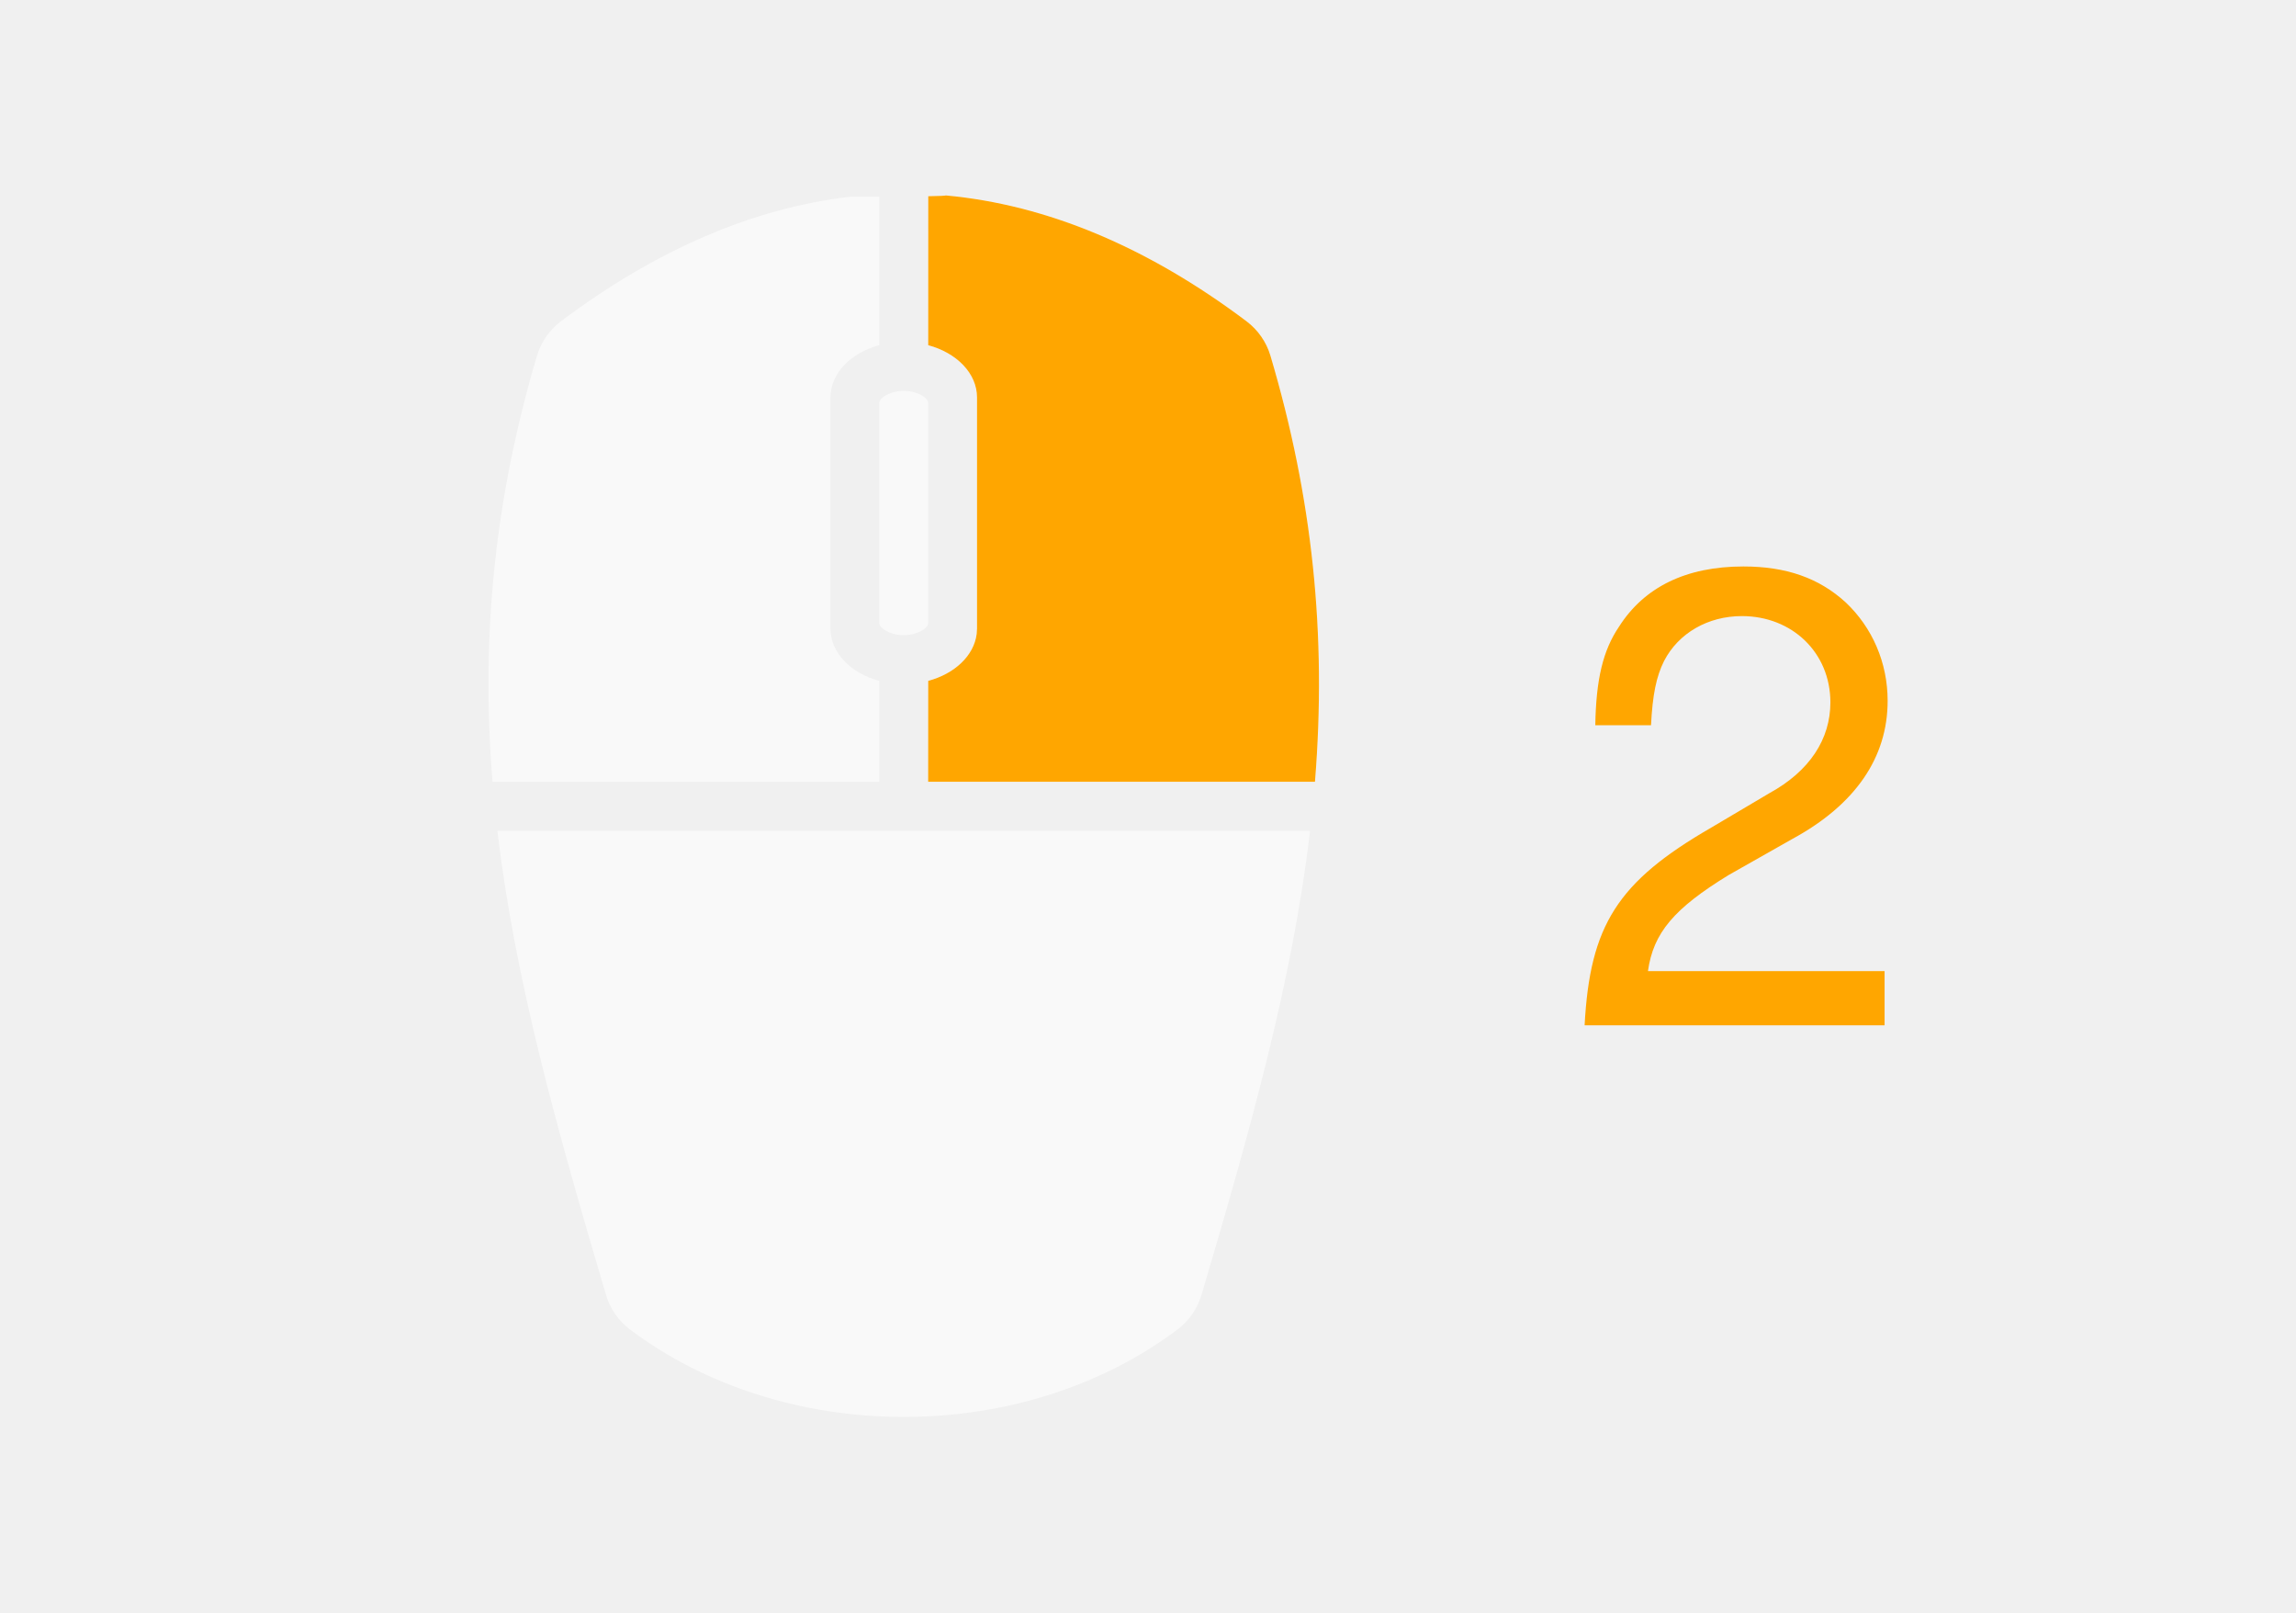
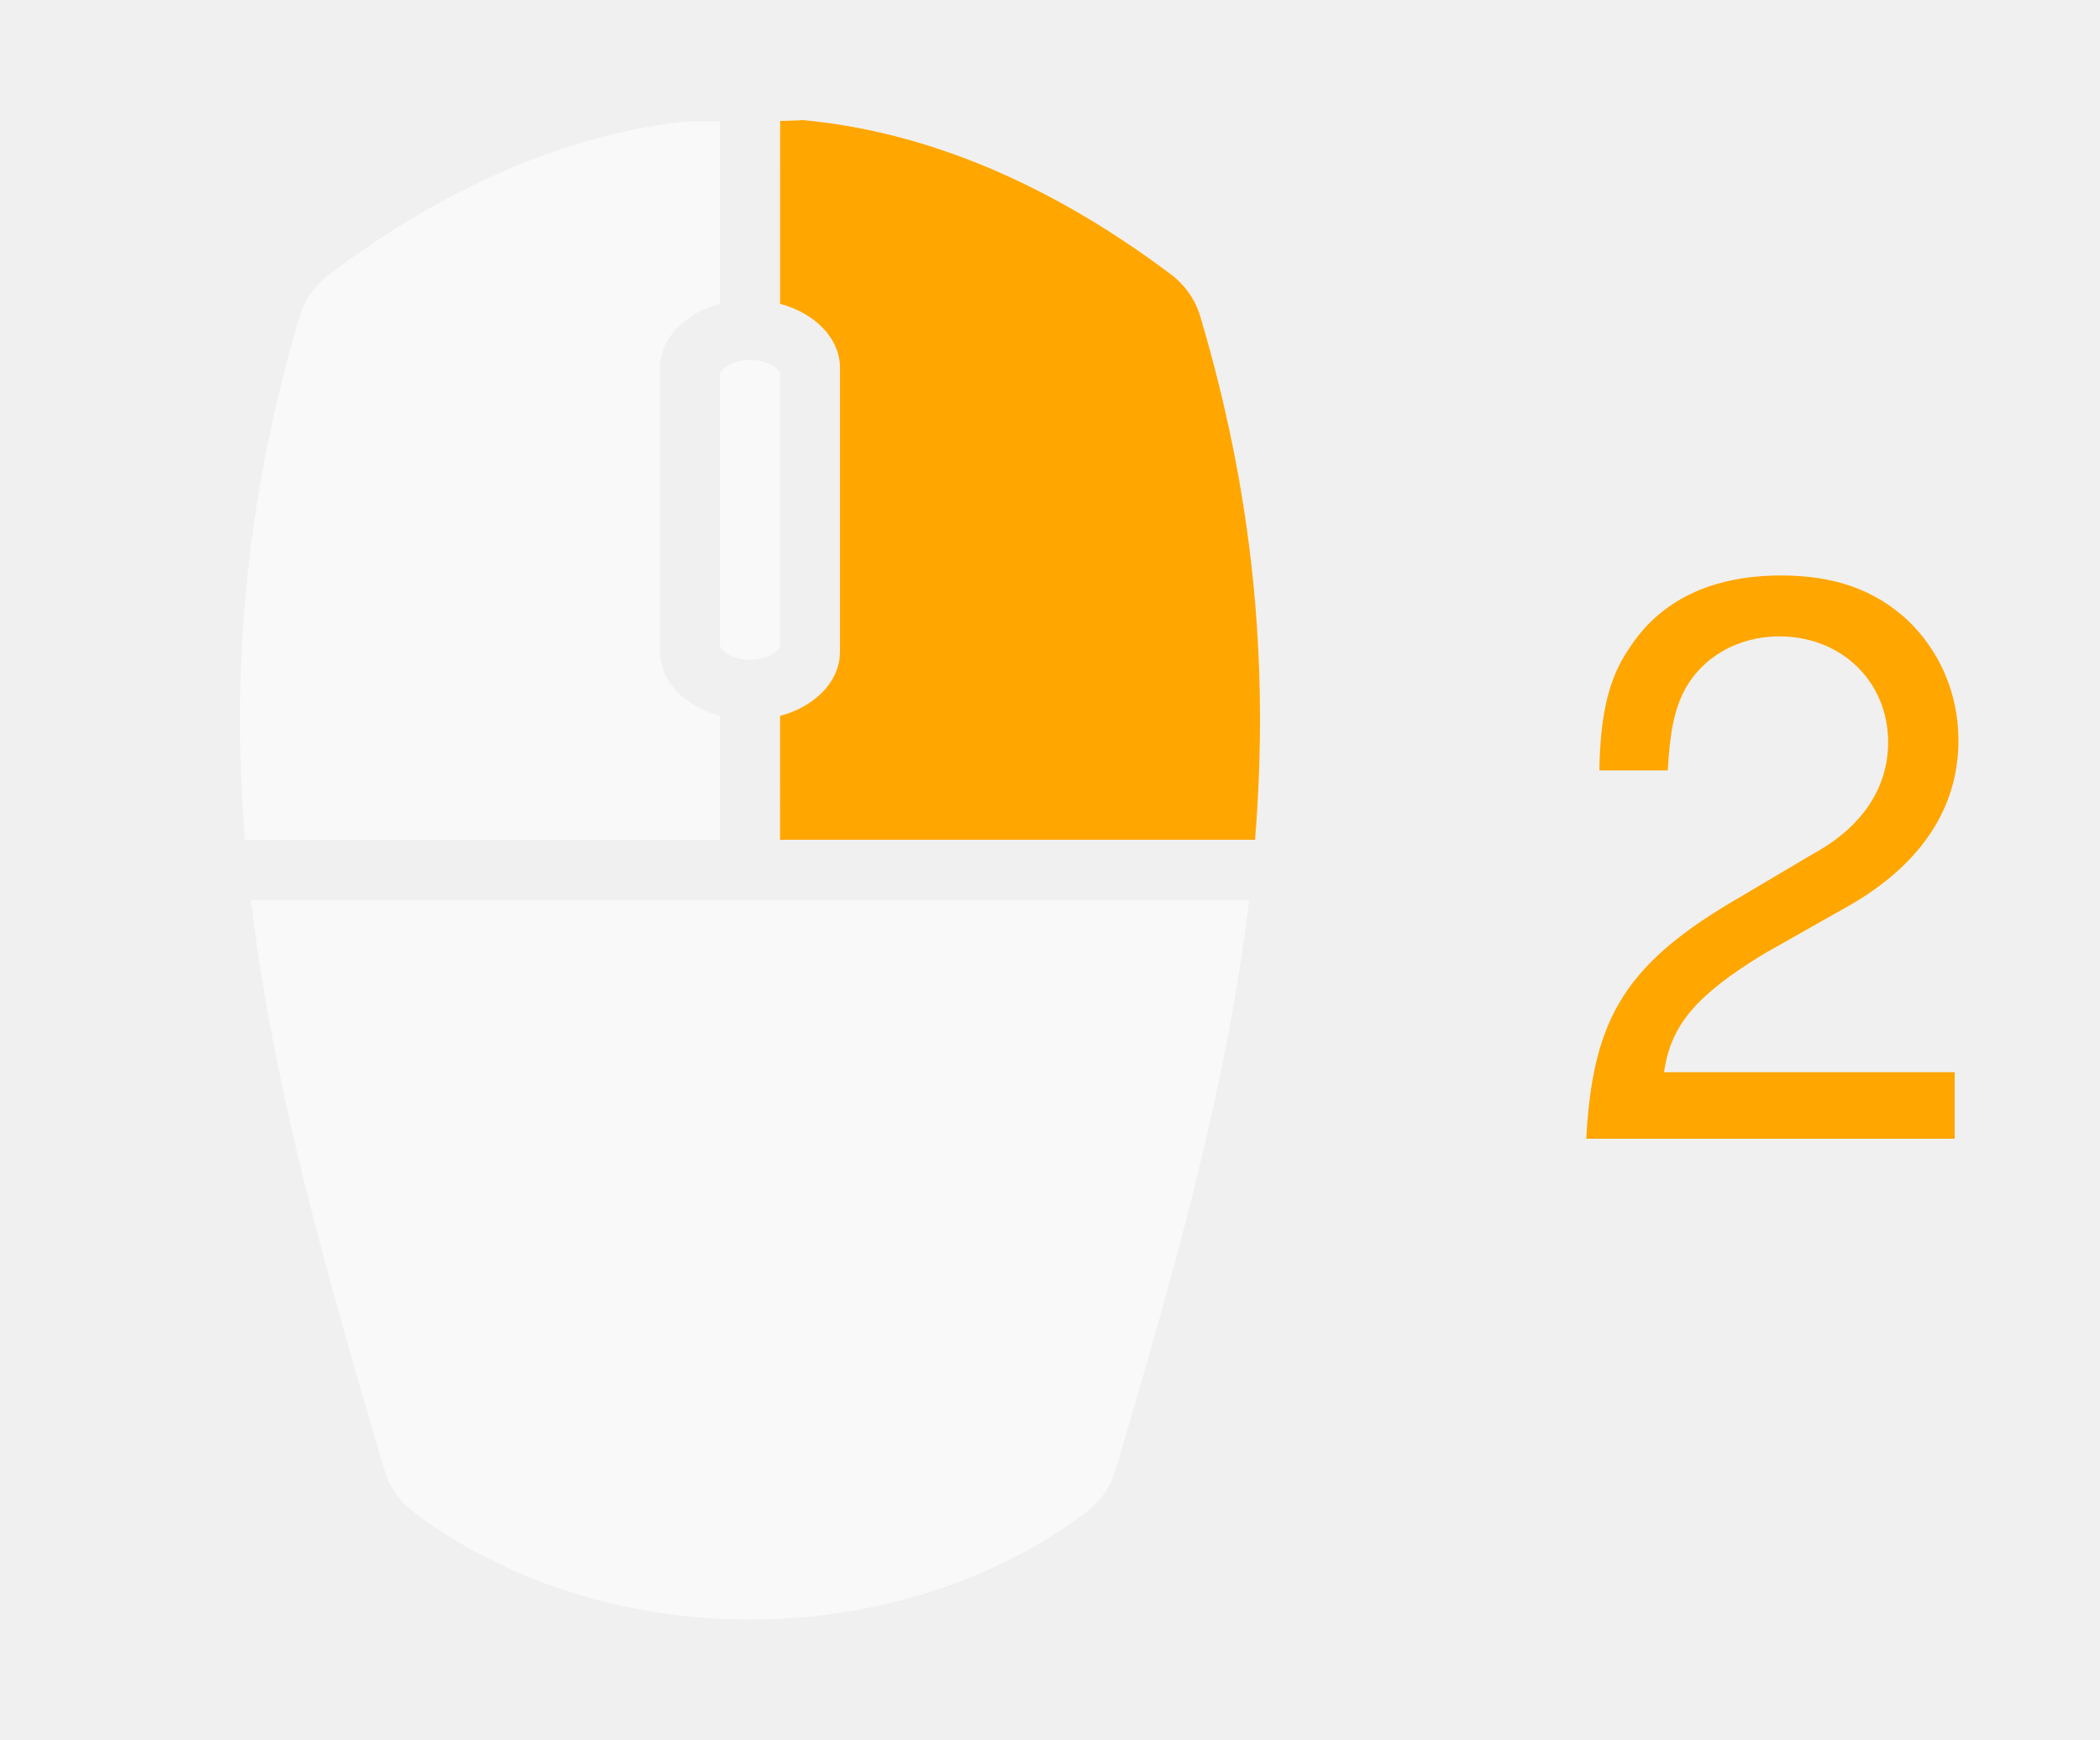
- <svg xmlns="http://www.w3.org/2000/svg" width="47" height="33" viewBox="0 0 47 33">
+ <svg xmlns="http://www.w3.org/2000/svg" width="35" height="29" viewBox="0 0 35 29">
  <g fill="none" fill-rule="evenodd">
-     <path fill="#FFF" fill-opacity=".6" d="M26.817,17.004 L26.812,17.052 C26.451,20.084 25.594,23.127 24.594,26.505 C24.511,26.787 24.337,27.035 24.099,27.214 C22.565,28.366 20.577,29 18.5,29 C16.422,29 14.434,28.366 12.901,27.214 C12.663,27.035 12.489,26.787 12.406,26.505 C11.406,23.127 10.549,20.084 10.188,17.052 C10.186,17.036 10.184,17.02 10.182,17.004 L26.817,17.004 Z M17.999,4.024 L18,7.064 C17.417,7.22 17,7.64 17,8.134 L17,12.866 C17,13.36 17.417,13.78 18,13.936 L18,16 L10.082,16 C9.839,12.98 10.133,10.184 10.992,7.282 C11.076,7 11.249,6.751 11.488,6.572 C13.44,5.106 15.429,4.254 17.415,4.025 L17.576,4.025 C17.609,4.025 17.647,4.025 17.688,4.025 L17.999,4.024 Z M19.363,4 C21.423,4.189 23.488,5.051 25.512,6.572 C25.751,6.751 25.924,7 26.007,7.282 C26.867,10.184 27.161,12.98 26.918,16 L19,16 L19.001,13.935 C19.583,13.779 20,13.359 20,12.866 L20,8.134 C20,7.641 19.583,7.221 19.001,7.065 L19.003,4.016 C19.216,4.012 19.363,4.007 19.363,4 Z M18.5,8 C18.774,8 19,8.14 19,8.247 L19,12.753 C19,12.86 18.774,13 18.5,13 C18.226,13 18,12.86 18,12.753 L18,8.247 C18,8.14 18.226,8 18.5,8 Z" />
-     <path fill="#FFA600" d="M19.363,4 C21.423,4.189 23.488,5.051 25.512,6.572 C25.751,6.751 25.924,7 26.007,7.282 C26.867,10.184 27.161,12.98 26.918,16 L19,16 L19.001,13.935 C19.54,13.791 19.937,13.421 19.993,12.975 L20,12.866 L20,8.134 C20,7.641 19.583,7.221 19.001,7.065 L19.002,4.016 C19.216,4.012 19.363,4.007 19.363,4 Z" />
+     <path fill="#FFF" fill-opacity=".6" d="M20.817,15.004 L20.812,15.052 C20.451,18.084 19.594,21.127 18.594,24.505 C18.511,24.787 18.337,25.035 18.099,25.214 C16.565,26.366 14.577,27 12.5,27 C10.422,27 8.434,26.366 6.901,25.214 C6.663,25.035 6.489,24.787 6.406,24.505 C5.406,21.127 4.549,18.084 4.188,15.052 C4.186,15.036 4.184,15.02 4.182,15.004 L20.817,15.004 Z M11.999,2.024 L12,5.064 C11.417,5.22 11,5.64 11,6.134 L11,10.866 C11,11.36 11.417,11.78 12,11.936 L12,14 L4.082,14 C3.839,10.98 4.133,8.184 4.992,5.282 C5.076,5 5.249,4.751 5.488,4.572 C7.44,3.106 9.429,2.254 11.415,2.025 L11.576,2.025 C11.609,2.025 11.647,2.025 11.688,2.025 L11.999,2.024 Z M13.363,2 C15.423,2.189 17.488,3.051 19.512,4.572 C19.751,4.751 19.924,5 20.007,5.282 C20.867,8.184 21.161,10.98 20.918,14 L13,14 L13.001,11.935 C13.583,11.779 14,11.359 14,10.866 L14,6.134 C14,5.641 13.583,5.221 13.001,5.065 L13.003,2.016 C13.216,2.012 13.363,2.007 13.363,2 Z M12.5,6 C12.774,6 13,6.14 13,6.247 L13,10.753 C13,10.86 12.774,11 12.5,11 C12.226,11 12,10.86 12,10.753 L12,6.247 C12,6.14 12.226,6 12.5,6 Z" />
+     <path fill="#FFA600" d="M13.363,2 C15.423,2.189 17.488,3.051 19.512,4.572 C19.751,4.751 19.924,5 20.007,5.282 C20.867,8.184 21.161,10.98 20.918,14 L13,14 L13.001,11.935 C13.54,11.791 13.937,11.421 13.993,10.975 L14,10.866 L14,6.134 C14,5.641 13.583,5.221 13.001,5.065 L13.002,2.016 C13.216,2.012 13.363,2.007 13.363,2 Z" />
    <text fill="#FFA600" font-family="Helvetica" font-size="13">
-       <tspan x="32" y="21">2</tspan>
+       <tspan x="26" y="19">2</tspan>
    </text>
  </g>
</svg>
